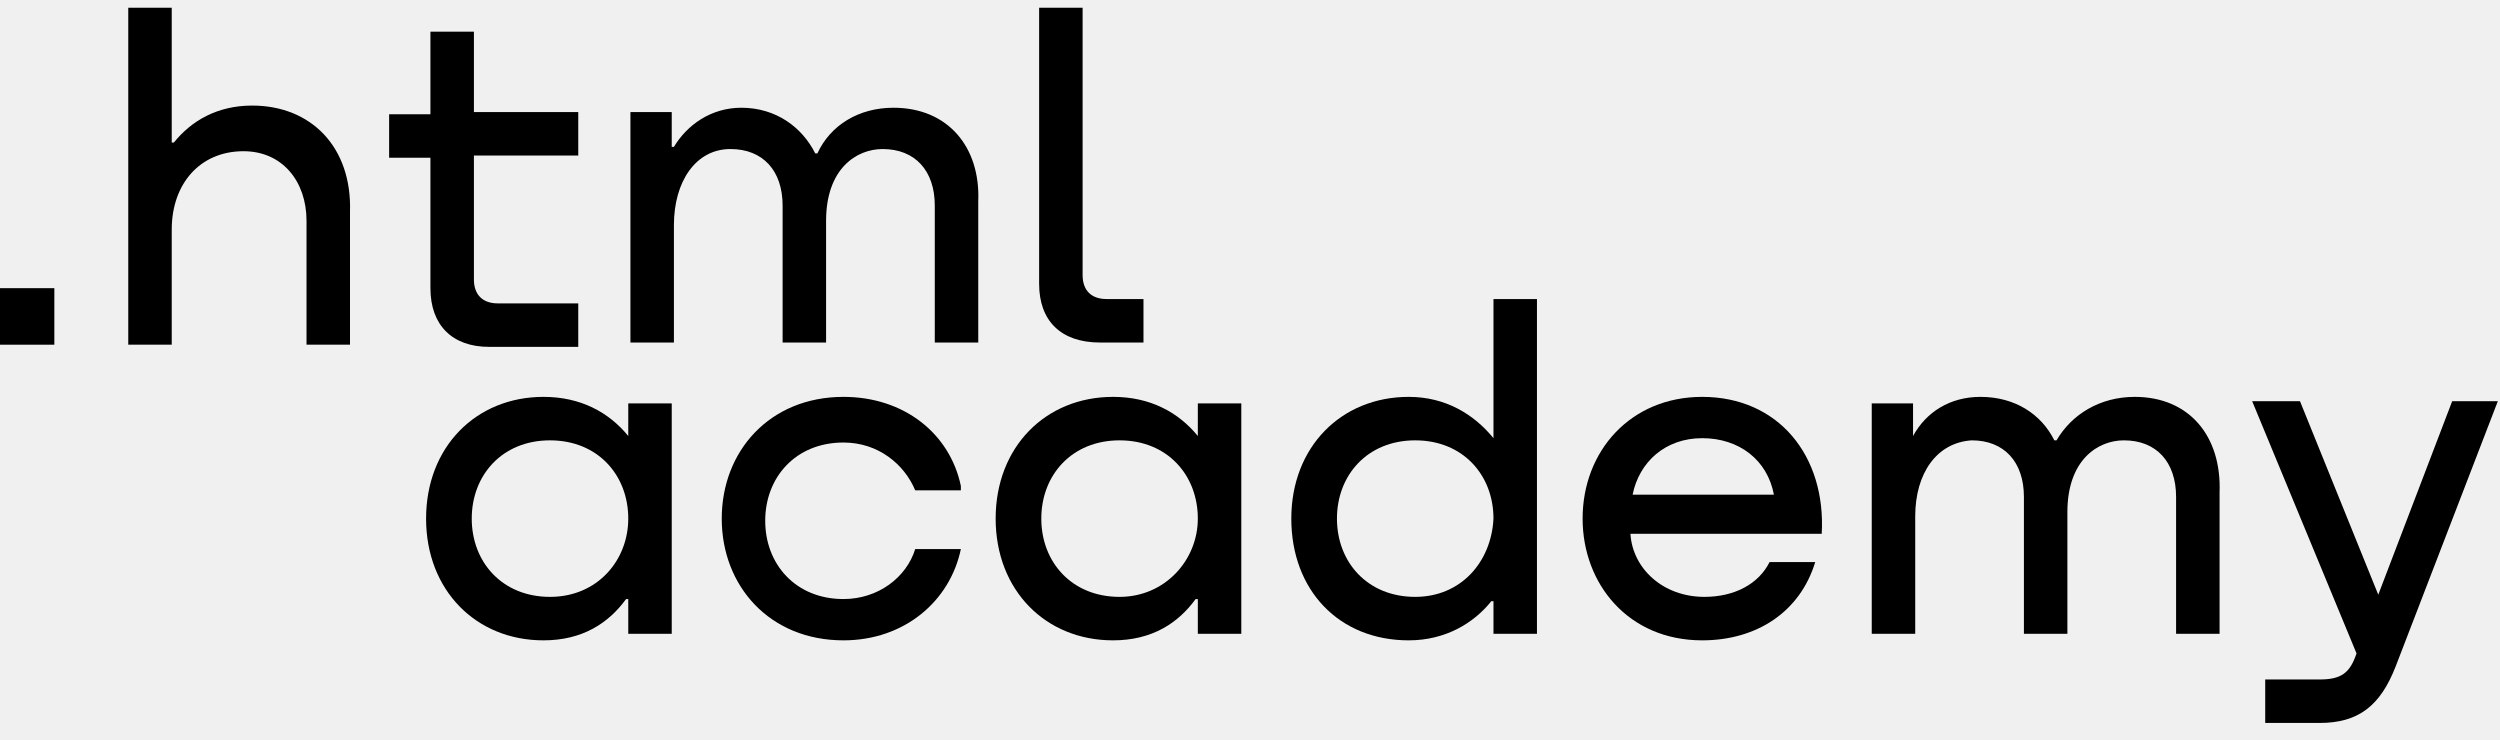
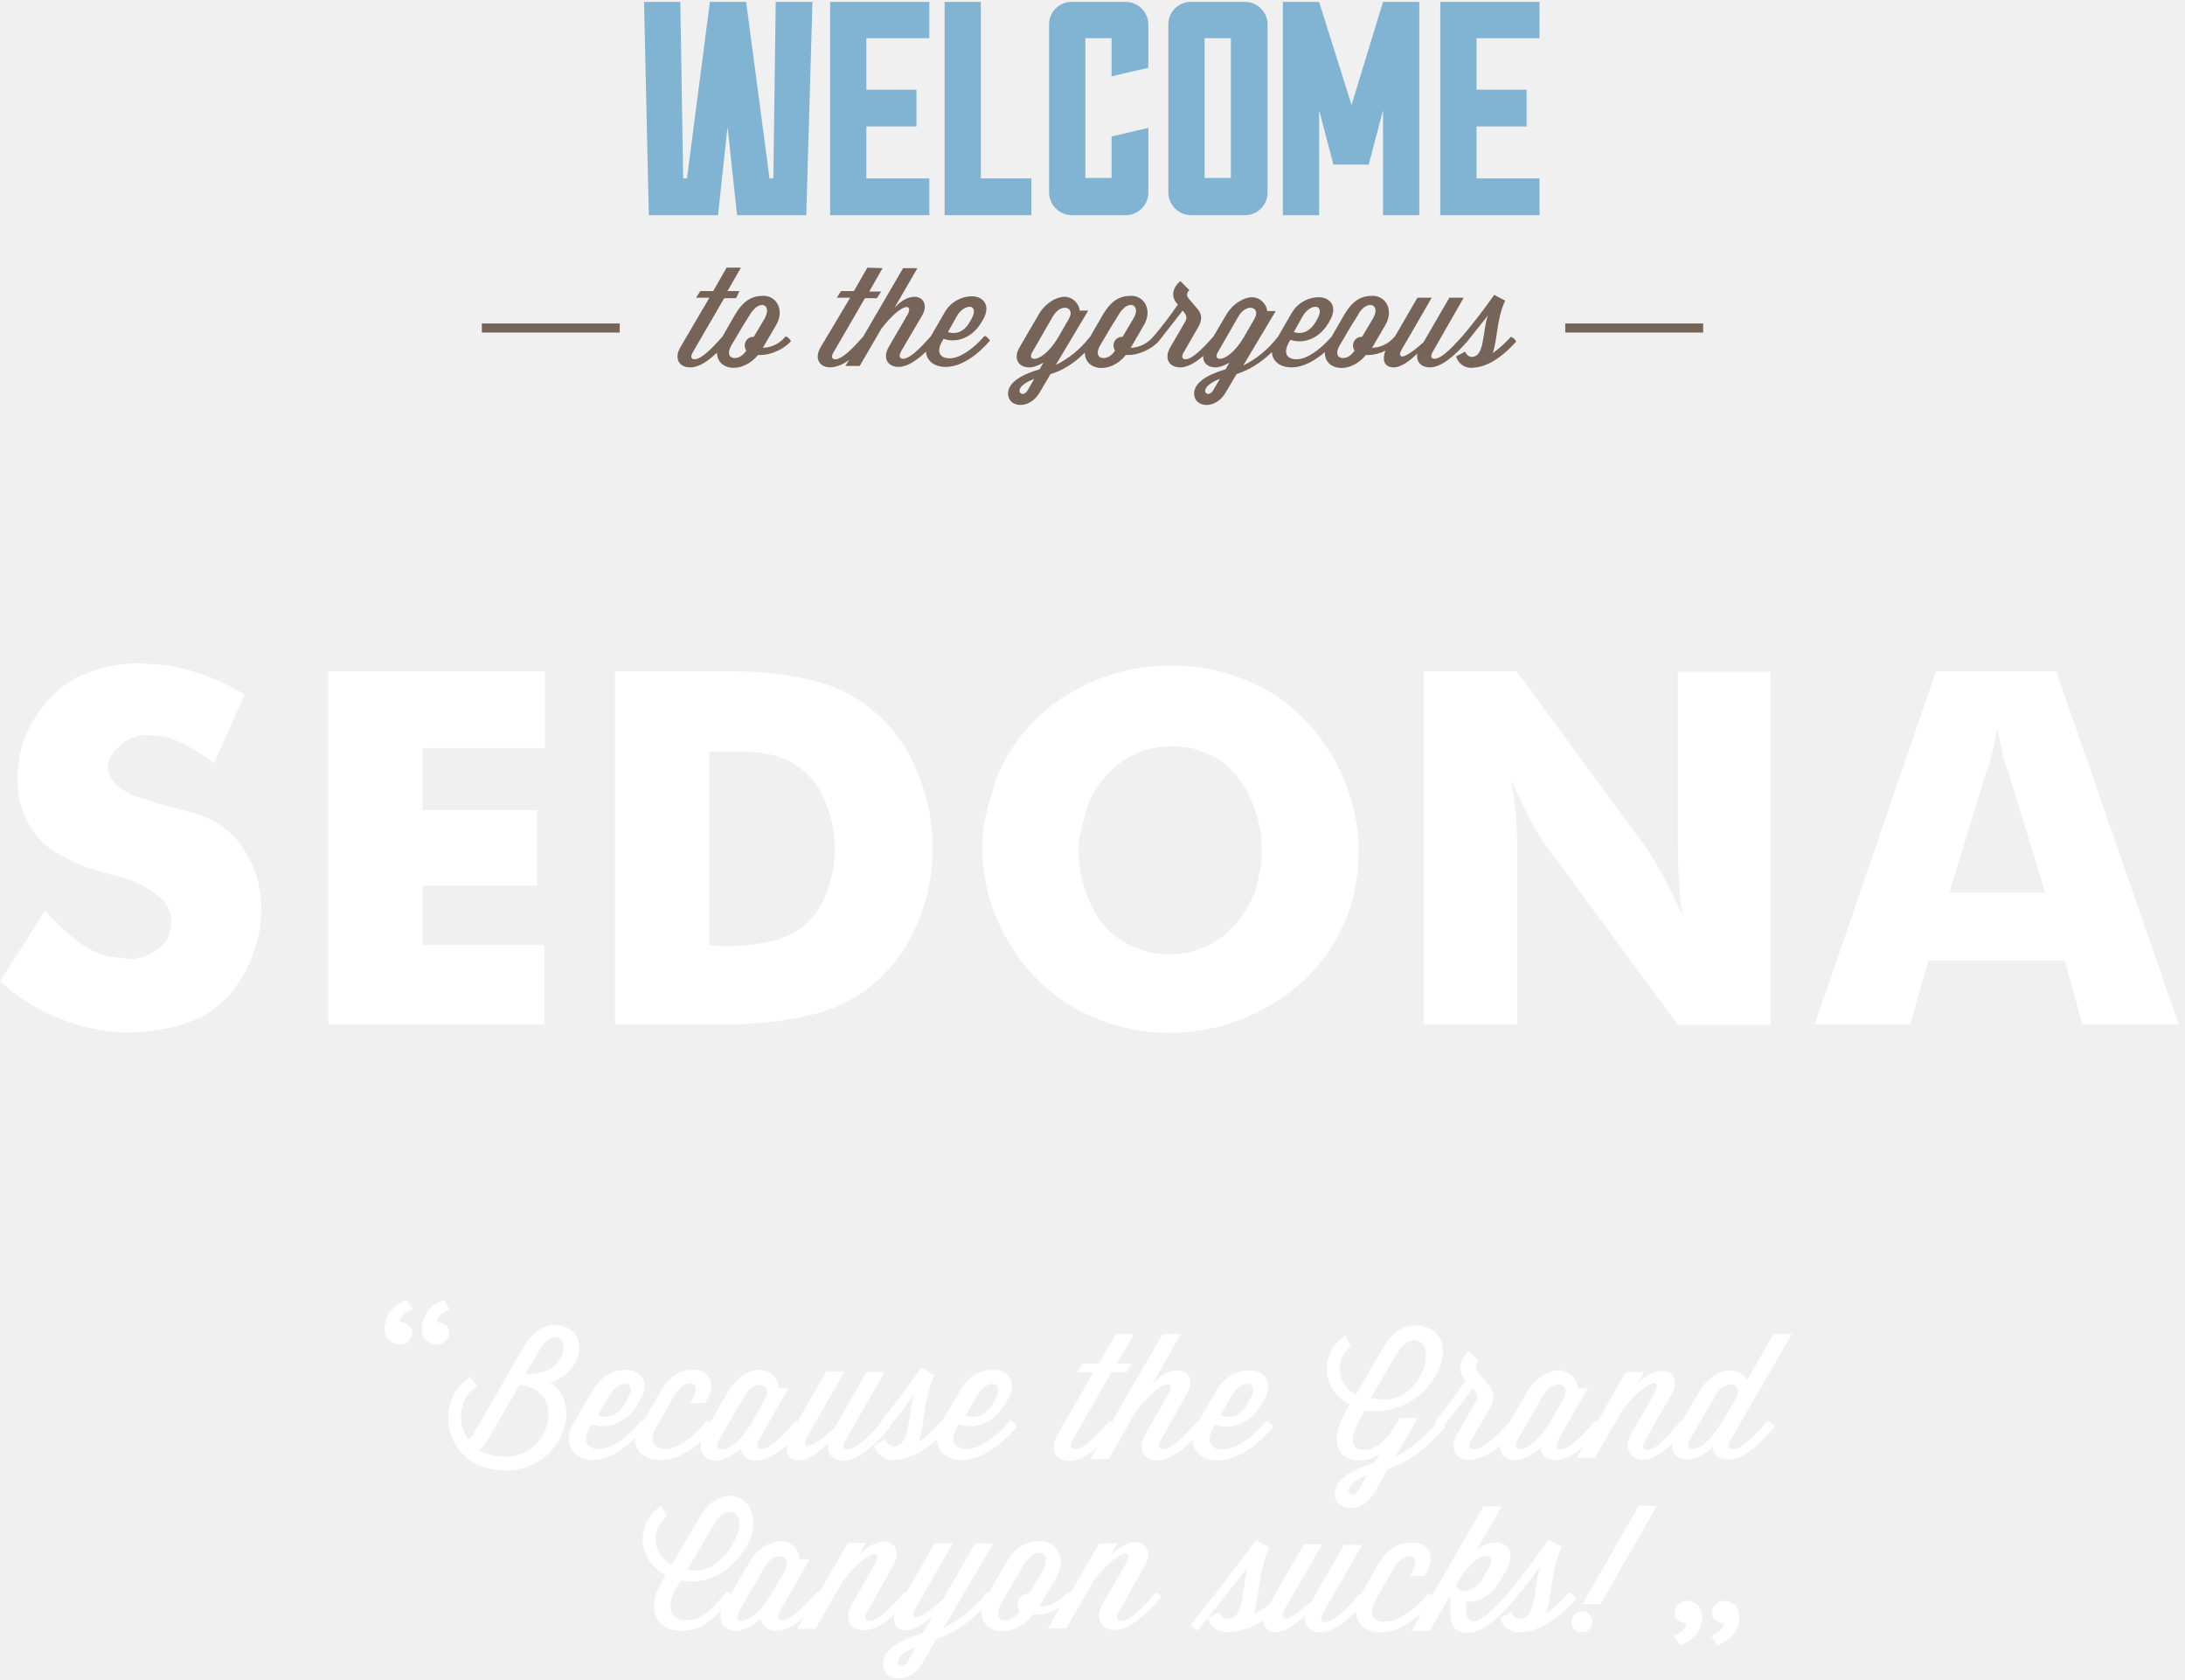
- <svg xmlns="http://www.w3.org/2000/svg" width="115" height="34" viewBox="0 0 115 34" fill="none">
-   <path d="M0 13.256V15.856H2.5V13.256H0Z" fill="black" />
-   <path d="M11.6 4.856C10 4.856 8.8 5.556 8 6.556H7.9V0.356H5.9V15.856H7.9V10.556C7.9 8.456 9.2 6.956 11.2 6.956C13 6.956 14.1 8.356 14.1 10.156V15.856H16.1V9.756C16.2 6.756 14.3 4.856 11.6 4.856Z" fill="black" />
-   <path d="M26.6 5.156H21.8V1.456H19.8V5.256H17.9V7.256H19.8V13.256C19.8 14.956 20.8 15.956 22.5 15.956H26.6V13.956H22.9C22.2 13.956 21.8 13.556 21.8 12.856V7.156H26.6V5.156Z" fill="black" />
-   <path d="M41.1 4.956C39.5 4.956 38.2 5.756 37.6 7.056H37.5C36.9 5.856 35.7 4.956 34.1 4.956C32.7 4.956 31.6 5.756 31 6.756H30.9V5.156H29V15.756H31V10.356C31 8.356 32 6.856 33.6 6.856C35.1 6.856 36 7.856 36 9.456V15.756H38V10.156C38 7.756 39.4 6.856 40.6 6.856C42.1 6.856 43 7.856 43 9.456V15.756H45V9.256C45.1 6.756 43.6 4.956 41.1 4.956Z" fill="black" />
-   <path d="M47.8 13.056C47.8 14.756 48.8 15.756 50.6 15.756H52.6V13.756H50.9C50.2 13.756 49.8 13.356 49.8 12.656V0.356H47.8V13.056Z" fill="black" />
-   <path d="M28.9 20.056C28 18.956 26.7 18.256 25 18.256C21.9 18.256 19.6 20.556 19.6 23.856C19.6 27.156 21.9 29.456 25 29.456C26.8 29.456 28 28.656 28.8 27.556H28.9V29.156H30.9V18.556H28.9V20.056ZM25.3 27.456C23.1 27.456 21.7 25.856 21.7 23.856C21.7 21.856 23.1 20.256 25.3 20.256C27.5 20.256 28.9 21.856 28.9 23.856C28.9 25.756 27.5 27.456 25.3 27.456Z" fill="black" />
-   <path d="M44.2 22.356C43.7 19.956 41.6 18.256 38.8 18.256C35.4 18.256 33.2 20.756 33.2 23.856C33.2 26.956 35.4 29.456 38.8 29.456C41.6 29.456 43.7 27.656 44.2 25.256H42.1C41.7 26.556 40.4 27.556 38.8 27.556C36.6 27.556 35.2 25.956 35.2 23.956C35.2 21.956 36.6 20.356 38.8 20.356C40.4 20.356 41.6 21.356 42.1 22.556H44.2V22.356Z" fill="black" />
-   <path d="M55.1 20.056C54.2 18.956 52.9 18.256 51.2 18.256C48.1 18.256 45.8 20.556 45.8 23.856C45.8 27.156 48.1 29.456 51.2 29.456C53 29.456 54.2 28.656 55 27.556H55.1V29.156H57.1V18.556H55.1V20.056ZM51.5 27.456C49.3 27.456 47.9 25.856 47.9 23.856C47.9 21.856 49.3 20.256 51.5 20.256C53.7 20.256 55.1 21.856 55.1 23.856C55.1 25.756 53.6 27.456 51.5 27.456Z" fill="black" />
-   <path d="M68.7 20.156C67.8 19.056 66.5 18.256 64.8 18.256C61.7 18.256 59.4 20.556 59.4 23.856C59.4 27.156 61.6 29.456 64.8 29.456C66.5 29.456 67.8 28.656 68.6 27.656H68.7V29.156H70.7V13.756H68.7V20.156ZM65.1 27.456C62.9 27.456 61.5 25.856 61.5 23.856C61.5 21.856 62.9 20.256 65.1 20.256C67.3 20.256 68.7 21.856 68.7 23.856C68.6 25.856 67.2 27.456 65.1 27.456Z" fill="black" />
-   <path d="M78.3 18.256C75 18.256 72.8 20.756 72.8 23.856C72.8 26.856 74.9 29.456 78.3 29.456C80.8 29.456 82.8 28.156 83.5 25.856H81.4C80.9 26.856 79.8 27.456 78.4 27.456C76.5 27.456 75.1 26.156 75 24.556H83.8C84 20.956 81.8 18.256 78.3 18.256ZM78.3 20.156C80 20.156 81.3 21.156 81.6 22.756H75.1C75.4 21.256 76.6 20.156 78.3 20.156Z" fill="black" />
-   <path d="M98.2 18.256C96.6 18.256 95.3 19.056 94.6 20.256H94.5C93.9 19.056 92.7 18.256 91.1 18.256C89.7 18.256 88.6 18.956 88 20.056V18.556H86.1V29.156H88.1V23.756C88.1 21.756 89.1 20.356 90.7 20.256C92.2 20.256 93.1 21.256 93.1 22.856V29.156H95.1V23.556C95.1 21.156 96.5 20.256 97.7 20.256C99.2 20.256 100.1 21.256 100.1 22.856V29.156H102.1V22.656C102.2 20.056 100.7 18.256 98.2 18.256Z" fill="black" />
-   <path d="M109.4 27.356L105.8 18.456H103.6L108.4 30.056C108.1 30.956 107.7 31.256 106.7 31.256H104.2V33.256H106.7C108.5 33.256 109.5 32.456 110.2 30.656L114.9 18.456H112.8L109.4 27.356Z" fill="black" />
+ <svg xmlns="http://www.w3.org/2000/svg" width="458" height="352" fill="none">
+   <path fill="#766458" d="m152.3 56.1-2.8 4.9h-2.7l-.9 1.4h2.8l-6.1 10.4c-1.3 2.2-.4 4.2 2.1 4.2 1.8 0 3.7-1.3 5.6-3.1 0 3.8 5.3 4.5 8.6.5h.7c1.8 0 4.6-1.1 6.2-2.9-.2-.4-.7-.9-1.1-1l-.2.2a6.3 6.3 0 0 1-4.6 2.2l2.8-4.8c1.8-3.1.1-6.1-2.7-6.1-2.3 0-4.1.9-5.9 3.9l-1.5 2.6-1.2 2.1-.2.2c-2.2 2.5-4.3 4.5-5.6 4.5-.7 0-1-.5-.3-1.6l6.5-11.2h2.5l.7-1.5h-2.5l2.8-4.9h-3Zm7.5 7.8c1 .1 1.4 1.3.4 3l-2.2 3.7h-.1c-1 0-1.8.8-1.8 1.8 0 .4.1.7.3 1v.1c-1.4 2.4-4.9 2-3.1-1.1l2.3-3.9 1.5-2.4c.9-1.6 2-2.2 2.7-2.2Zm22-7.8L179 61h-2.7l-.9 1.4h2.8L172 72.8c-1.3 2.2-.4 4.2 2.1 4.2a7 7 0 0 0 3.9-1.6l-.8 1.3h3l4.6-7.9c4.6-5.8 6.7-5 5.4-2.8l-3.9 6.7c-1.3 2.2-.4 4.2 2.1 4.2 1.8 0 3.8-1.4 5.7-3.2.1 1.9 1.7 3.2 4.1 3.2 3.4 0 6.8-2.6 9.3-5.5-.2-.4-.7-.9-1.1-1l-.2.2c-2.2 2.5-5 4.5-7.1 4.5-1.9 0-3-1.1-1.6-3.6l.3-.5c1.9.8 5.6.4 7.9-3.4l.4-.7c1.6-2.8.1-4.8-2.4-4.8a6.6 6.6 0 0 0-5.7 3.4l-2.9 5-.2.2c-2.2 2.5-4.3 4.5-5.6 4.5-.7 0-1-.5-.4-1.6l4.4-7.5c1.3-2.3.1-3.9-1.6-3.9-1.3 0-2.7.7-4.2 2.3l4.8-8.3h-3l-8.4 14.4-.2.2c-2.2 2.5-4.3 4.5-5.6 4.5-.7 0-1-.5-.3-1.6l6.5-11.2h2.5l.9-1.4h-2.5l2.8-4.9-3.2-.1Zm21.3 8.2c1-.1 1.5.9.5 2.6l-.4.7c-1.4 2.4-3.4 2.4-4.5 2l1.9-3.4c.7-1.2 1.7-1.8 2.5-1.9Zm44.3-5.4c-1.7 1.5-1.9 3.2-.8 4.6l.3.3a74.8 74.8 0 0 1-5.1 6.7l-.2.2a6.3 6.3 0 0 1-4.6 2.2l2.8-4.8c1.8-3.1.1-6.1-2.7-6.1-2.3 0-4.1.9-5.9 3.9l-1.5 2.6-1.2 2.1-.2.2a20.4 20.4 0 0 1-7 5.7l6.8-11.4h-1.8c0-1.2-1.3-2.9-3.2-2.9-1.6 0-3.9 1.3-5.2 3.4l-4.2 7.2c-1.3 2.2-.4 4.2 2.1 4.2.8 0 1.9-.4 2.9-1l-.8 1.4c-4.1 1.2-6.6 2.9-6.6 5.1 0 2.9 4.4 3.5 6.6-.2l2.3-3.9c2.4-.7 4.8-2.1 7.2-4.5 0 3.8 5.3 4.6 8.6.5h.7c1.8 0 4.6-1.1 6.2-2.9l5-6.4.4.5c.4.5.5 1.1.2 1.7l-3.2 5.5c-1.3 2.2-.4 4.2 2.1 4.2 1.5 0 3.2-1 4.8-2.4-.1 1.4.9 2.4 2.6 2.4.8 0 1.9-.4 2.9-1l-.8 1.4c-4.1 1.2-6.6 2.9-6.6 5.1 0 2.9 4.4 3.5 6.6-.2l2.3-3.9c2.5-.8 4.9-2.2 7.4-4.6.1 1.9 1.7 3.2 4.1 3.2 2.5 0 4.9-1.4 7-3.2-.1 3.9 5.3 4.7 8.6.6h.7c.9 0 2.2-.3 3.4-.9-.8 2.1-.1 3.5 1.7 3.5 1.7 0 3.5-1.5 5-2.9-.3 1.6.7 2.9 2.6 2.9 2.5 0 5.4-2.6 7.9-5.5l4.3-5.4c-1.2 3.1-.6 8.7-3.4 8.7-1 0-1.4-1.1-1.4-1.1l-1.9 1s.6 2.4 3.3 2.4l.8-.1h.1c3.1-.4 6.1-2.8 8.4-5.4-.2-.5-.7-.9-1.1-1l-.2.2a21.7 21.7 0 0 1-3.6 3.2c1-2.8.8-7.2 2.6-11l-2.3-1.2a118 118 0 0 1-6.7 8.7l-.2.2c-2.2 2.5-4.3 4.5-5.6 4.5-.7 0-1-.5-.3-1.6l6.4-11.2h-3l-5.4 9.3c-2.3 2.1-4.1 3.2-4.6 3-.8-.3 0-1.4.4-2.1l5.9-10.2h-3l-4.7 8.1-.2.2a6.3 6.3 0 0 1-4.6 2.2l2.8-4.8c1.8-3.1.1-6.1-2.7-6.1-2.3 0-4.1.9-5.9 3.9l-1.5 2.6-1.2 2.1-.2.2c-2.2 2.5-5 4.5-7.1 4.5-1.9 0-3-1.1-1.6-3.6l.3-.5c1.9.8 5.6.4 7.9-3.4l.4-.7c1.6-2.8.1-4.8-2.4-4.8a6.6 6.6 0 0 0-5.7 3.4l-2.9 5-.2.2a20.4 20.4 0 0 1-7 5.7l6.8-11.4h-1.8c0-1.2-1.3-2.9-3.2-2.9-1.6 0-3.9 1.3-5.2 3.4l-2.9 4.9-.2.2c-2.2 2.5-4.3 4.5-5.6 4.5-.7 0-1-.5-.3-1.6l3-5.2c1-1.8.6-2.9-.4-4l-1.7-2c-.4-.5-.4-1.1.2-1.7l-1.9-1.9Zm-10.3 5c1 .1 1.5 1.3.4 3l-2.2 3.7h-.1c-1 0-1.8.8-1.8 1.8 0 .4.1.7.3 1v.1c-1.4 2.4-4.9 2-3.1-1.1l2.3-3.9 1.5-2.4c.9-1.6 1.9-2.2 2.7-2.2Zm50.2 0c1 .1 1.5 1.3.4 3l-2.2 3.7h-.1c-1 0-1.8.8-1.8 1.8 0 .4.1.7.3 1v.1c-1.4 2.4-4.9 2-3.1-1.1l2.3-3.9 1.5-2.4c.8-1.6 1.9-2.2 2.7-2.2Zm-11.7.4c1-.1 1.5.9.5 2.6l-.4.7c-1.5 2.4-3.4 2.4-4.5 2l1.9-3.4c.7-1.2 1.7-1.8 2.5-1.9Zm-52.4.2c1 0 1.7.9.8 2.4l-2.3 4c-1.8 2.9-3.7 4.3-4.9 4.3-.7 0-1-.5-.3-1.6l4.2-7.3c.7-1.2 1.7-1.8 2.5-1.8Zm38.9 0c1 0 1.7.9.8 2.4l-2.3 4c-1.8 2.9-3.7 4.3-4.9 4.3-.7 0-1-.5-.3-1.6l4.2-7.3c.7-1.2 1.7-1.8 2.5-1.8Zm-45.3 14.9-1.4 2.4c-.6 1.1-1.7.9-1.7.1 0-.7.8-1.6 3.1-2.5Zm38.9 0-1.4 2.4c-.6 1.1-1.7.9-1.7.1.1-.7.8-1.6 3.1-2.5ZM101 67.8h28.9v1.9H101v-1.9Zm227.1 0H357v1.9h-28.9v-1.9Z" />
+   <path fill="#81B3D3" d="M322.7 37.4v7.7h-20.8V.4h20.8V8h-13.2v10.8H320v7.7h-10.5v10.9h13.2ZM289.9.4h7.6v44.7h-7.6v-22l-3 11.4h-7.4l-3-11.4v22h-7.6V.4h7.6l6.8 21.6L289.9.4ZM258 8h-5.5v29.3h5.5V8Zm3-7.6c2.5 0 4.7 2.1 4.7 4.7v35.3c0 2.6-2.2 4.7-4.7 4.7h-11.4a4.8 4.8 0 0 1-4.7-4.7V5.1c0-2.6 2.1-4.7 4.7-4.7H261Zm-28 28.2 7.7-1.8v13.6c0 2.6-2.2 4.7-4.7 4.7h-11.4a4.8 4.8 0 0 1-4.7-4.7V5.1c0-2.6 2.1-4.7 4.7-4.7H236c2.5 0 4.7 2.1 4.7 4.7v9.1L233 16V8h-5.5v29.3h5.5v-8.7Zm-16.8 8.8v7.7H198V.4h7.6v37h10.6Zm-21.4 0v7.7H174V.4h20.8V8h-13.2v10.8h10.5v7.7h-10.5v10.9h13.2ZM162.6.4h7.7L169 45.1h-14.5l-2-18.5-2 18.5H136L135 .4h7.6l.6 37h.8l4.8-37h7.6l4.9 37h.8l.5-37Z" />
+   <path fill="#fff" d="m380.4 214.7 25.4-74H431l25.7 74h-20.2l-3.7-13.4h-28.6l-3.8 13.4h-20Zm35.7-52.1-7.5 24.5h20.1l-7.5-24.5-1.2-3.6-.8-3.8-.3-1.3-.2-1.3-.3 1.3-.2 1.3-.1.5-.1.3a41.8 41.8 0 0 1-1.9 6.6Zm-117.7 52.1v-74h19.5l27.9 38 2 3.5 2 3.6 1.4 3 1.4 2.9-.3-2.4-.2-2.4-.3-4.8-.1-5v-36.3h19.4v74h-19.4l-28.1-38.2a51.9 51.9 0 0 1-4.2-7.4l-1.4-2.9c-.4-.9-.7-1.9-1.2-2.8a85.6 85.6 0 0 1 1.2 14.7v36.5h-19.6Zm-88-54.9a36.7 36.7 0 0 1 14.9-15.1 40.8 40.8 0 0 1 22.7-5.1l2.9.2a42.2 42.2 0 0 1 16.6 6 40.1 40.1 0 0 1 17.3 32.8l-.1 2.4-.2 2.3a38.6 38.6 0 0 1-2.4 9.5 37.1 37.1 0 0 1-15.2 17.5 41.8 41.8 0 0 1-21.7 6.2l-1.6-.1h-1.5a42.2 42.2 0 0 1-15.3-4.3 37.5 37.5 0 0 1-15.3-14.5 38.5 38.5 0 0 1-5.6-19.7l.1-3c.1-1 .2-2.1.5-3.1.4-2 .9-4.1 1.6-6 .4-2.2 1.3-4.1 2.3-6Zm52.8 26.6.6-2.4.5-2.6.1-1.6.1-1.5-.1-1.4v-1.4c-.4-3.3-1.4-6.5-3-9.6a18 18 0 0 0-6.7-7.2l-2.3-1-2.3-.8a9 9 0 0 0-2.3-.3c-.8-.2-1.5-.2-2.3-.2-3.9 0-7.6 1.2-10.9 3.7a19.6 19.6 0 0 0-7 9.9l-.2.5v.5l-.6 2.2-.5 2.2-.2 1.6v2.4l.1.8c.2 4.1 1.5 8 3.7 11.7 2.3 3.6 5.5 6 9.5 7.2l1.4.5 1.5.2 1.4.2h1.4a18 18 0 0 0 11-3.6c3.3-2.6 5.7-5.9 7.1-10Zm-82.1 21.4a32.6 32.6 0 0 1-11.8 5.1 80 80 0 0 1-12.9 1.7l-3.7.1h-23.8v-74H154l3.6.1c4.2.2 8.3.8 12.3 1.7a31.3 31.3 0 0 1 21.4 17.1c2.4 5 3.8 10.1 4.1 15.3l.1 1.4v2.9a40.4 40.4 0 0 1-3.9 15.9c-2.4 5.1-6 9.4-10.5 12.7Zm-32.4-9.7.7.1h.8l.8.1h3.1l2.4-.2c2-.2 4-.5 5.9-1 1.9-.5 3.7-1.4 5.2-2.4 2.5-1.8 4.3-4.2 5.5-7.2 1.2-3.1 1.9-6.3 1.9-9.6v-.9l-.1-.9c-.2-2.9-.9-5.8-2.1-8.5-1.2-2.8-2.9-5-5.1-6.6a14.2 14.2 0 0 0-5.5-2.7c-2-.5-4-.7-6-.8h-7.5v40.6Zm-79.9 16.6v-74h45.4v16.1H88.6v13h24v15.8h-24v12.5h25.5v16.6H68.8ZM9.4 190.9l.1.2.2.1c2.1 2.3 4.5 4.5 7.1 6.5a16 16 0 0 0 9.1 3.1l.2.1h.3l.2.1h1.3l1-.2c1.2-.2 2.4-.7 3.5-1.4a6.8 6.8 0 0 0 2.7-2.6l.2-.5.2-.5.3-1.5.1-1.3c0-2.1-.9-3.8-2.8-5.2a21 21 0 0 0-5.8-3.4l-2.4-.7-2.2-.6h-.2l-.2-.1c-3.8-.9-7.4-2.4-10.7-4.4a16.6 16.6 0 0 1-6.9-8.9l-.7-2.4-.3-2.7v-3.4l.3-1.9c.2-1.6.6-3.1 1.2-4.6.5-1.5 1.2-2.9 2.1-4.2 2.5-4.1 5.7-7 9.5-8.8 3.9-1.8 8.1-2.7 12.3-2.7l3 .2 3.3.3a45.3 45.3 0 0 1 15.9 6.1l-6.4 14.3a56 56 0 0 0-6.6-4.1 15.9 15.9 0 0 0-7.5-1.7h-.9a9 9 0 0 0-5 2.4c-1.5 1.3-2.3 2.7-2.3 4.3v.7l.3.7c.2.5.4 1 .8 1.5L25 165a14 14 0 0 0 3.7 2l5.1 1.6a247 247 0 0 1 7.8 2.1c4.3 1.5 7.6 4.1 9.8 7.8 2.2 3.6 3.3 7.4 3.4 11.4v.6l-.1 1.4v1.3c-.5 4-1.8 7.9-3.9 11.5a22.1 22.1 0 0 1-8.5 8.4 29 29 0 0 1-8.3 2.6 36.8 36.8 0 0 1-6.9.7h-1.4A41.7 41.7 0 0 1 0 205.7l9.4-14.8ZM351 338l.2-.9.5-.8.8-.6 1.1-.2c.5 0 .9.1 1.3.3l1.1.7.6 1 .2 1.3c0 .9-.2 1.6-.5 2.4a5 5 0 0 1-1.3 1.9l-.8.7-.9.5-.7.4-.4.2-1.4-2 .8-.4.9-.5.7-.8c.2-.3.3-.6.3-1-.6 0-1.2-.2-1.7-.6-.6-.3-.8-.8-.8-1.6Zm7.8 0 .2-.9.5-.8.8-.6 1.1-.2c.5 0 .9.1 1.3.3l1.1.7.6 1 .2 1.3c0 .8-.1 1.6-.5 2.4a5 5 0 0 1-1.3 1.9l-.8.7a4 4 0 0 1-.9.5l-.7.4-.4.2-1.3-2 .8-.4.9-.5.7-.8c.2-.3.3-.6.3-1-.6 0-1.2-.2-1.7-.6-.7-.3-.9-.8-.9-1.6ZM94.2 279.3l-.2.9-.5.8a2.7 2.7 0 0 1-3.2.5l-1.1-.7c-.3-.3-.5-.7-.6-1l-.2-1.3c0-.9.2-1.6.5-2.4a5 5 0 0 1 1.3-1.9 5 5 0 0 1 1.7-1.2l.7-.4.4-.2 1.3 2-.8.4-.9.5-.7.8c-.2.3-.3.6-.3 1 .7 0 1.2.2 1.7.6.7.4.9.9.9 1.6Zm-7.8 0c0 .6-.2 1.2-.7 1.7l-.8.6-1.1.2a3 3 0 0 1-1.3-.3l-1.1-.7c-.3-.3-.5-.7-.6-1l-.2-1.3c0-.9.2-1.6.5-2.4a5 5 0 0 1 1.3-1.9l.8-.7.9-.5.7-.4.4-.2 1.3 2-.8.4-.9.5-.7.8c-.2.3-.3.6-.3 1 .7 0 1.2.2 1.7.6.6.4.9.9.9 1.6Zm245.3 56.9h3.8l11.8-20.6h-3.8l-11.8 20.6Zm-.1 1.5c-1.2 0-2.2 1-2.2 2.2 0 1.2.9 2.2 2.2 2.2 1.2 0 2.2-.9 2.2-2.2 0-1.3-1-2.2-2.2-2.2Zm-26.4-5.5 1.1-1.9c4.4-6.1 7.3-4.4 6-2.1l-1.8 3.1c-1.1 1.9-4.5 3.3-5.3.9Zm25.1 2.9c-.2-.6-.9-1.2-1.4-1.3l-.3.3a25 25 0 0 1-4.5 4.1c1.2-3.6.9-9.1 3.3-14l-2.8-1.5c-1.6 2.1-5 7.1-8.4 11.1l-.3.3c-2.7 3.2-5.4 5.7-7 5.7-.8 0-1.6-.8-1.6-2.5v-1.6c2.7.3 5.5-1.4 7.2-4.5l1-1.7c3.5-6-2.2-8-6.1-4.5l5.4-9.3H311l-10.8 18.7-.7-.5-.3.3c-2.7 3.2-6.2 5.7-8.9 5.7-2.3 0-3.7-1.5-2-4.5l3.9-6.8c2.2-3.7 6-3.1 3.8.8l-.5.9h3.1l.5-.9c2-3.5.1-6.1-3-6.1s-5.5 1.6-7.1 4.4l-3.7 6.4-.2-.1-.3.3c-2.7 3.2-5.4 5.7-7 5.7-.8 0-1.3-.6-.4-2.1l8.1-14.1h-3.8l-6.7 11.7c-2.9 2.6-5.1 4.1-5.8 3.7-.9-.4 0-1.8.5-2.6l7.4-12.9h-3.8l-7.3 12.7c-.8.7-2.4 1.4-3.2 1.9 1.2-3.6.9-9.1 3.3-14l-2.8-1.5c-1.6 2.1-10.3 13.7-13.7 17.7.3.5.9.9 1.4 1.3l10.7-13.5c-1.5 3.9-.7 11-4.3 11-1.3 0-1.8-1.4-1.8-1.4l-2.4 1.2s.7 3 4.1 3l1.1-.1h.1c1.9-.3 4.6-1.1 6.4-2.4 0 1.5.9 2.5 2.5 2.5 2.1 0 4.4-1.9 6.2-3.6-.4 2 .8 3.6 3.2 3.6 2.3 0 5-1.9 7.4-4.4 0 2.5 2 4.4 5.1 4.4 3.1 0 6.1-1.7 8.7-4l-2.1 3.7h3.8l4.3-7.5v3c0 3.2.6 4.9 3.7 4.9s6.7-3.3 9.8-7c2.1-2.5 4-5.1 5.4-6.9-1.5 3.9-.7 11-4.3 11-1.3 0-1.8-1.4-1.8-1.4l-2.4 1.2s.7 3 4.1 3l1.1-.1h.1c4-.5 7.8-3.6 10.6-6.9ZM215.7 334h-.2c-1.2 0-2.2 1-2.2 2.3 0 .5.1.9.4 1.3v.1c-1.8 3-6.1 2.5-3.9-1.5l2.9-5 1.8-3.1c2.7-4.5 6.3-2.7 4 1.2l-2.8 4.7Zm-25.4 14.2c-.8 1.4-2.1 1.2-2.1.2s.9-2.1 3.8-3.2l-1.7 3Zm-28.8-13.8c-2.3 3.6-4.5 5.3-6.1 5.3-.8 0-1.3-.6-.4-2.1l5.3-9.2c2-3.5 6.1-2.6 4.2.8l-3 5.2Zm-12-14.7c1.1-1.9 2.4-2.8 3.4-2.8 1.4 0 2.1.9 2.1 2.3 0 3.5-4.4 10.8-10.2 9.9h-.8l5.5-9.4Zm92.8 14.1-.3.3c-2.7 3.2-5.4 5.7-7 5.7-.8 0-1.3-.6-.4-2.1l5.4-9.6c1.6-2.9.1-4.9-2-4.9-1.6 0-3.3.9-5.2 2.8l1.4-2.5h-3.8l-6.1 10.5-.5-.3-.3.3a7.8 7.8 0 0 1-5.7 2.8l3.6-6.1c2.3-4 .2-7.7-3.4-7.7-2.9 0-5.2 1.2-7.3 4.9l-1.9 3.2-1.6 2.8-.3-.2-.3.3a25.2 25.2 0 0 1-8.8 7.2l10.4-17.7h-3.8l-6.7 11.6c-2.9 2.7-5.2 4.2-5.9 3.9-.9-.4 0-1.8.5-2.6l7.4-12.9h-3.8l-6 10.4-.3-.2-.3.3c-2.7 3.2-5.4 5.7-7 5.7-.8 0-1.3-.6-.4-2.1l5.4-9.6c1.6-2.9.1-4.9-2-4.9-1.6 0-3.3.9-5.2 2.8l1.4-2.5h-3.8l-6 10.4-.4-.2-.3.3c-2.7 3.2-5.4 5.7-7 5.7-.8 0-1.3-.6-.4-2.1l6.1-10.7h-2.1c.1-1.6-1.5-3.8-4-3.8-2 0-4.9 1.6-6.5 4.4l-3.9 6.7-.8-.5-.3.3c-2.7 3.2-4.8 5.7-8.6 5.7-2.6 0-4.1-2.6-1.9-6.4l1.1-1.9 2.1.2c4 0 8.6-2.1 11.6-7.3a10 10 0 0 0 1.5-5.1c0-3.4-2.2-5.6-5-5.6-2.1 0-4.5 1.5-6.2 4.4l-5.9 10.1a6.2 6.2 0 0 1-3.4-5.4c0-1.7.8-3.5 2.4-4.8l-1.2-2.2a8.5 8.5 0 0 0-3.9 7c0 3 1.7 5.9 4.8 7.5l-1.1 2c-2.7 4.6-1.1 9.7 4.2 9.7 4.2 0 6.1-1.9 8.7-4.4-.8 2.4.4 4.4 3 4.4 1.5 0 3.4-1 5.2-2.5.2 1.5 1.3 2.5 3.3 2.5 1.8 0 3.8-1.1 5.7-2.8l-1.4 2.4h3.8l5.8-10.1c5.8-7.2 8.4-6.3 6.7-3.5l-4.9 8.5c-1.6 2.8-.5 5.4 2.6 5.4 2 0 4.3-1.4 6.4-3.4-.5 2.1.5 3.4 2.4 3.4 1.8 0 3.9-1.5 5.6-3l-2.1 3.6c-5.1 1.5-8.3 3.6-8.3 6.5 0 3.6 5.6 4.4 8.3-.3l2.9-5c3.2-1 6.3-3 9.5-6.2-.5 5.3 6.5 6.5 10.7 1.1h.8c1.4 0 3.2-.5 4.9-1.5l-2.5 4.4h3.8l5.8-10.1c5.8-7.2 8.4-6.3 6.7-3.5l-4.9 8.5c-1.6 2.8-.5 5.4 2.6 5.4s6.7-3.3 9.8-7c-.1 0-.7-.6-1.2-.8Zm118.6-35.6c-2.3 3.7-4.6 5.5-6.2 5.5-.8 0-1.3-.6-.4-2.1l5.3-9.2c2-3.5 6.1-2.6 4.2.8l-2.9 5Zm-36.2.2c-2.3 3.6-4.5 5.3-6.1 5.3-.8 0-1.3-.6-.4-2.1l5.3-9.2c2-3.5 6.1-2.6 4.2.8l-3 5.2Zm-39.9 13.8c-.8 1.4-2.1 1.2-2.1.2s.9-2.1 3.8-3.2l-1.7 3Zm8-28.5c1.1-1.9 2.4-2.8 3.4-2.8 6 0 1.5 14.4-8.1 12.2h-.8l5.5-9.4Zm77.7 14.1-.3.3c-2.7 3.2-5.4 5.7-7 5.7-.8 0-1.3-.6-.4-2.1l12.8-22.1h-3.8l-5.6 9.6c-.7-1.1-1.9-2-3.5-2-2 0-4.9 1.6-6.5 4.4l-3.7 6.4-.2-.1-.3.3c-2.7 3.2-5 5.7-6.7 5.7-.8 0-1.3-.6-.4-2.1l5.5-9.6c1.6-2.9.1-4.9-2-4.9-1.6 0-3.3.9-5.2 2.8l1.4-2.5h-3.8l-6 10.4-.4-.2-.3.3c-2.7 3.2-5.4 5.7-7 5.7-.8 0-1.3-.6-.4-2.1l6.1-10.7h-2.1c.1-1.6-1.5-3.8-4-3.8-2 0-4.9 1.6-6.5 4.4l-3.7 6.3-.2.2c-2.7 3.2-5.8 5.7-7.4 5.7-.8 0-1.3-.6-.4-2.1l3.8-6.6c1.3-2.3.7-3.6-.5-5.1l-2.1-2.5c-.5-.7-.5-1.5.2-2.2l-2-2.1c-2.1 1.9-2.3 4.1-1 5.8l.3.4c-1.7 2.4-3.9 5.6-6.4 8.5l.3.3a25.9 25.9 0 0 1-8.7 7.2l4.8-8.2h-3.8l-.4.7c-2 3.5-4.3 6-7.2 6-2.6 0-3-2.6-.8-6.4l1.1-1.9 2.1.2c13.4 0 19.9-18 8.1-18-2.1 0-4.5 1.5-6.2 4.4l-5.9 10.1a6.2 6.2 0 0 1-3.4-5.4c0-1.7.8-3.5 2.4-4.8l-1.2-2.2a8.5 8.5 0 0 0-3.9 7c0 3 1.7 5.9 4.8 7.5l-1.1 2c-2.7 4.6-2.2 9.7 3.2 9.7 1.6 0 2.9-.5 4.1-1.2l-1 1.7c-5.1 1.6-8.3 3.6-8.3 6.5 0 3.6 5.6 4.4 8.3-.3l2.9-5c3.9-1.2 7.8-3.9 11.9-8.7l-.2-.4c1.7-2 3.1-3.9 6-7.7l.5.6c.5.6.7 1.4.2 2.1l-4 6.9c-1.6 2.8-.5 5.4 2.6 5.4 1.9 0 4.3-1.2 6.4-3 0 1.7 1.1 3 3.3 3 1.5 0 3.4-1 5.2-2.5.2 1.5 1.3 2.5 3.3 2.5 1.8 0 3.8-1.1 5.7-2.8l-1.4 2.4h3.8l5.8-10.1c5.8-7.2 8.4-6.3 6.7-3.5l-4.9 8.5c-1.6 2.8-.5 5.4 2.6 5.4 2 0 3.8-1.4 6-3.3-.2 1.9 1 3.3 3.3 3.3 1.5 0 3.4-1 5.2-2.5.2 1.5 1.3 2.5 3.3 2.5 3.1 0 6.7-3.3 9.8-7-.5-.3-1.1-.9-1.6-1.1Zm-112.3-5.3c2.2-3.7 6-3.1 3.8.8l-.5.9c-1.8 3.1-4.3 3-5.7 2.5l2.4-4.2Zm-3 13.6c4.3 0 8.5-3.3 11.7-7-.3-.5-.9-1.1-1.4-1.3l-.3.3c-2.7 3.2-6.2 5.7-8.9 5.7-2.3 0-3.7-1.5-2-4.5l.4-.7c2.4 1 7 .5 9.8-4.4l.5-.9c2-3.5.1-6.1-3-6.1a8 8 0 0 0-7.1 4.4l-3.7 6.3-.1-.1-.3.3c-2.7 3.2-5.4 5.7-7 5.7-.8 0-1.3-.6-.4-2.1l5.4-9.6c1.6-2.9.1-4.9-2-4.9-1.6 0-3.4.9-5.3 2.9l6-10.5h-3.8L233 298.1l-.4-.3-.3.3c-2.7 3.2-5.4 5.7-7 5.7-.8 0-1.3-.6-.4-2.1l8.1-14.1h3.1l1.1-1.8h-3.1l3.6-6.2h-3.8l-3.6 6.2h-3.4l-1.1 1.8h3.4l-7.6 13.2c-1.6 2.8-.5 5.4 2.6 5.4 1.9 0 3.9-1.2 5.9-3l-1.5 2.6h3.8l5.7-10c5.8-7.3 8.4-6.4 6.8-3.6l-4.9 8.5c-1.6 2.8-.5 5.4 2.6 5.4 2.3 0 4.8-1.8 7.3-4.2.2 2.4 2.2 4.2 5.3 4.2Zm-127.5-13.6c2.2-3.7 6-3.1 3.8.8l-.5.9c-1.8 3.1-4.3 3-5.7 2.5l2.4-4.2Zm23.1 9.2 5.3-9.2c2-3.5 6.1-2.6 4.2.8l-2.9 5.2c-2.3 3.6-4.5 5.3-6.1 5.3-.9-.1-1.4-.6-.5-2.1Zm54-9.2c2.2-3.7 6-3.1 3.8.8l-.5.9c-1.8 3.1-4.2 3-5.7 2.5l2.4-4.2ZM147 302c-.6 2.2.6 4.1 3.1 4.1 1.5 0 3.4-1 5.2-2.5.2 1.5 1.3 2.5 3.3 2.5 2 0 4.2-1.4 6.4-3.3-.4 2 .5 3.3 2.4 3.3 2.1 0 4.4-1.9 6.2-3.6-.4 2 .8 3.6 3.2 3.6 3.1 0 6.7-3.3 9.8-7l-.1-.2c2.1-2.4 3.9-5 5.2-6.8-1.5 3.9-.7 11-4.3 11-1.3 0-1.8-1.4-1.8-1.4l-2.4 1.2s.7 3.1 4.1 3.1l1.1-.1h.1c2.8-.4 5.5-2.1 7.9-4.2.1 2.5 2 4.3 5.1 4.3 4.3 0 8.5-3.3 11.7-7-.3-.5-.9-1.1-1.4-1.3l-.3.3c-2.7 3.2-6.2 5.7-8.9 5.7-2.3 0-3.7-1.5-2-4.5l.4-.7c2.4 1 7 .5 9.8-4.4l.5-.9c2-3.5.1-6.1-3-6.1s-5.5 1.6-7.1 4.4l-3.7 6.3h-.1l-.3.3a25 25 0 0 1-4.5 4.1c1.2-3.6.9-9.1 3.3-14l-2.8-1.5c-1.6 2.1-5 7.1-8.4 11.1l.1.1-.1.2c-2.7 3.2-5.4 5.7-7 5.7-.8 0-1.3-.6-.4-2.1l8.1-14.1h-3.8l-6.7 11.7c-2.9 2.6-5.1 4.1-5.8 3.7-.9-.4 0-1.8.5-2.6l7.4-12.9h-3.8l-6 10.4-.3-.2-.3.3c-2.7 3.2-5.4 5.7-7 5.7-.8 0-1.3-.6-.4-2.1l6.1-10.7h-2.1c.1-1.6-1.5-3.8-4-3.8-2 0-4.9 1.6-6.5 4.4l-3.8 6.6-.6-.4-.3.3c-2.7 3.2-5.9 5.7-8.5 5.7-2.3 0-3.7-1.5-2-4.5l3.9-6.8c2.2-3.7 6-3.1 3.8.8l-.5.9h3.1l.5-.9c2-3.5.1-6.1-3-6.1s-5.1 1.6-6.7 4.4l-3.8 6.4-.3-.2-.3.3c-2.7 3.2-5.9 5.7-8.6 5.7-2.3 0-3.7-1.5-2-4.5l.4-.7c2.4 1 7 .5 9.8-4.4l.5-.9c2-3.5.1-6.1-3-6.1s-5.5 1.6-7.1 4.4l-4 6.8c-2.4 4-.3 7.7 4.1 7.7 3.3 0 6-2 8.8-4.6-.1 2.6 1.9 4.6 5.1 4.6 3.4.1 6.1-1.7 8.8-4Zm-36.9-14 3.1-5.2c2.8-4.8 6.3-2 4.4 1.6-1.5 2.7-3.6 3.6-7.5 3.6Zm-4.1 17.3c-2.3 0-4-.5-5.4-1.3.7-.8 1.3-1.7 1.9-2.7l6.4-11 1 .1c8.8 1.8 5.3 14.9-3.9 14.9Zm9.4-15.5c7.6-2.6 8.2-12.1.7-12.1-2.1 0-4.5 1.5-6.2 4.4l-10.2 17.6a8 8 0 0 1-1.5 2.1c-2.6-3.6-1.9-9 1.8-11.3l-1.5-1.9c-7.9 5-5.6 19.6 7.6 19.6 11.3 0 16.5-13.6 9.3-18.4Z" />
</svg>
